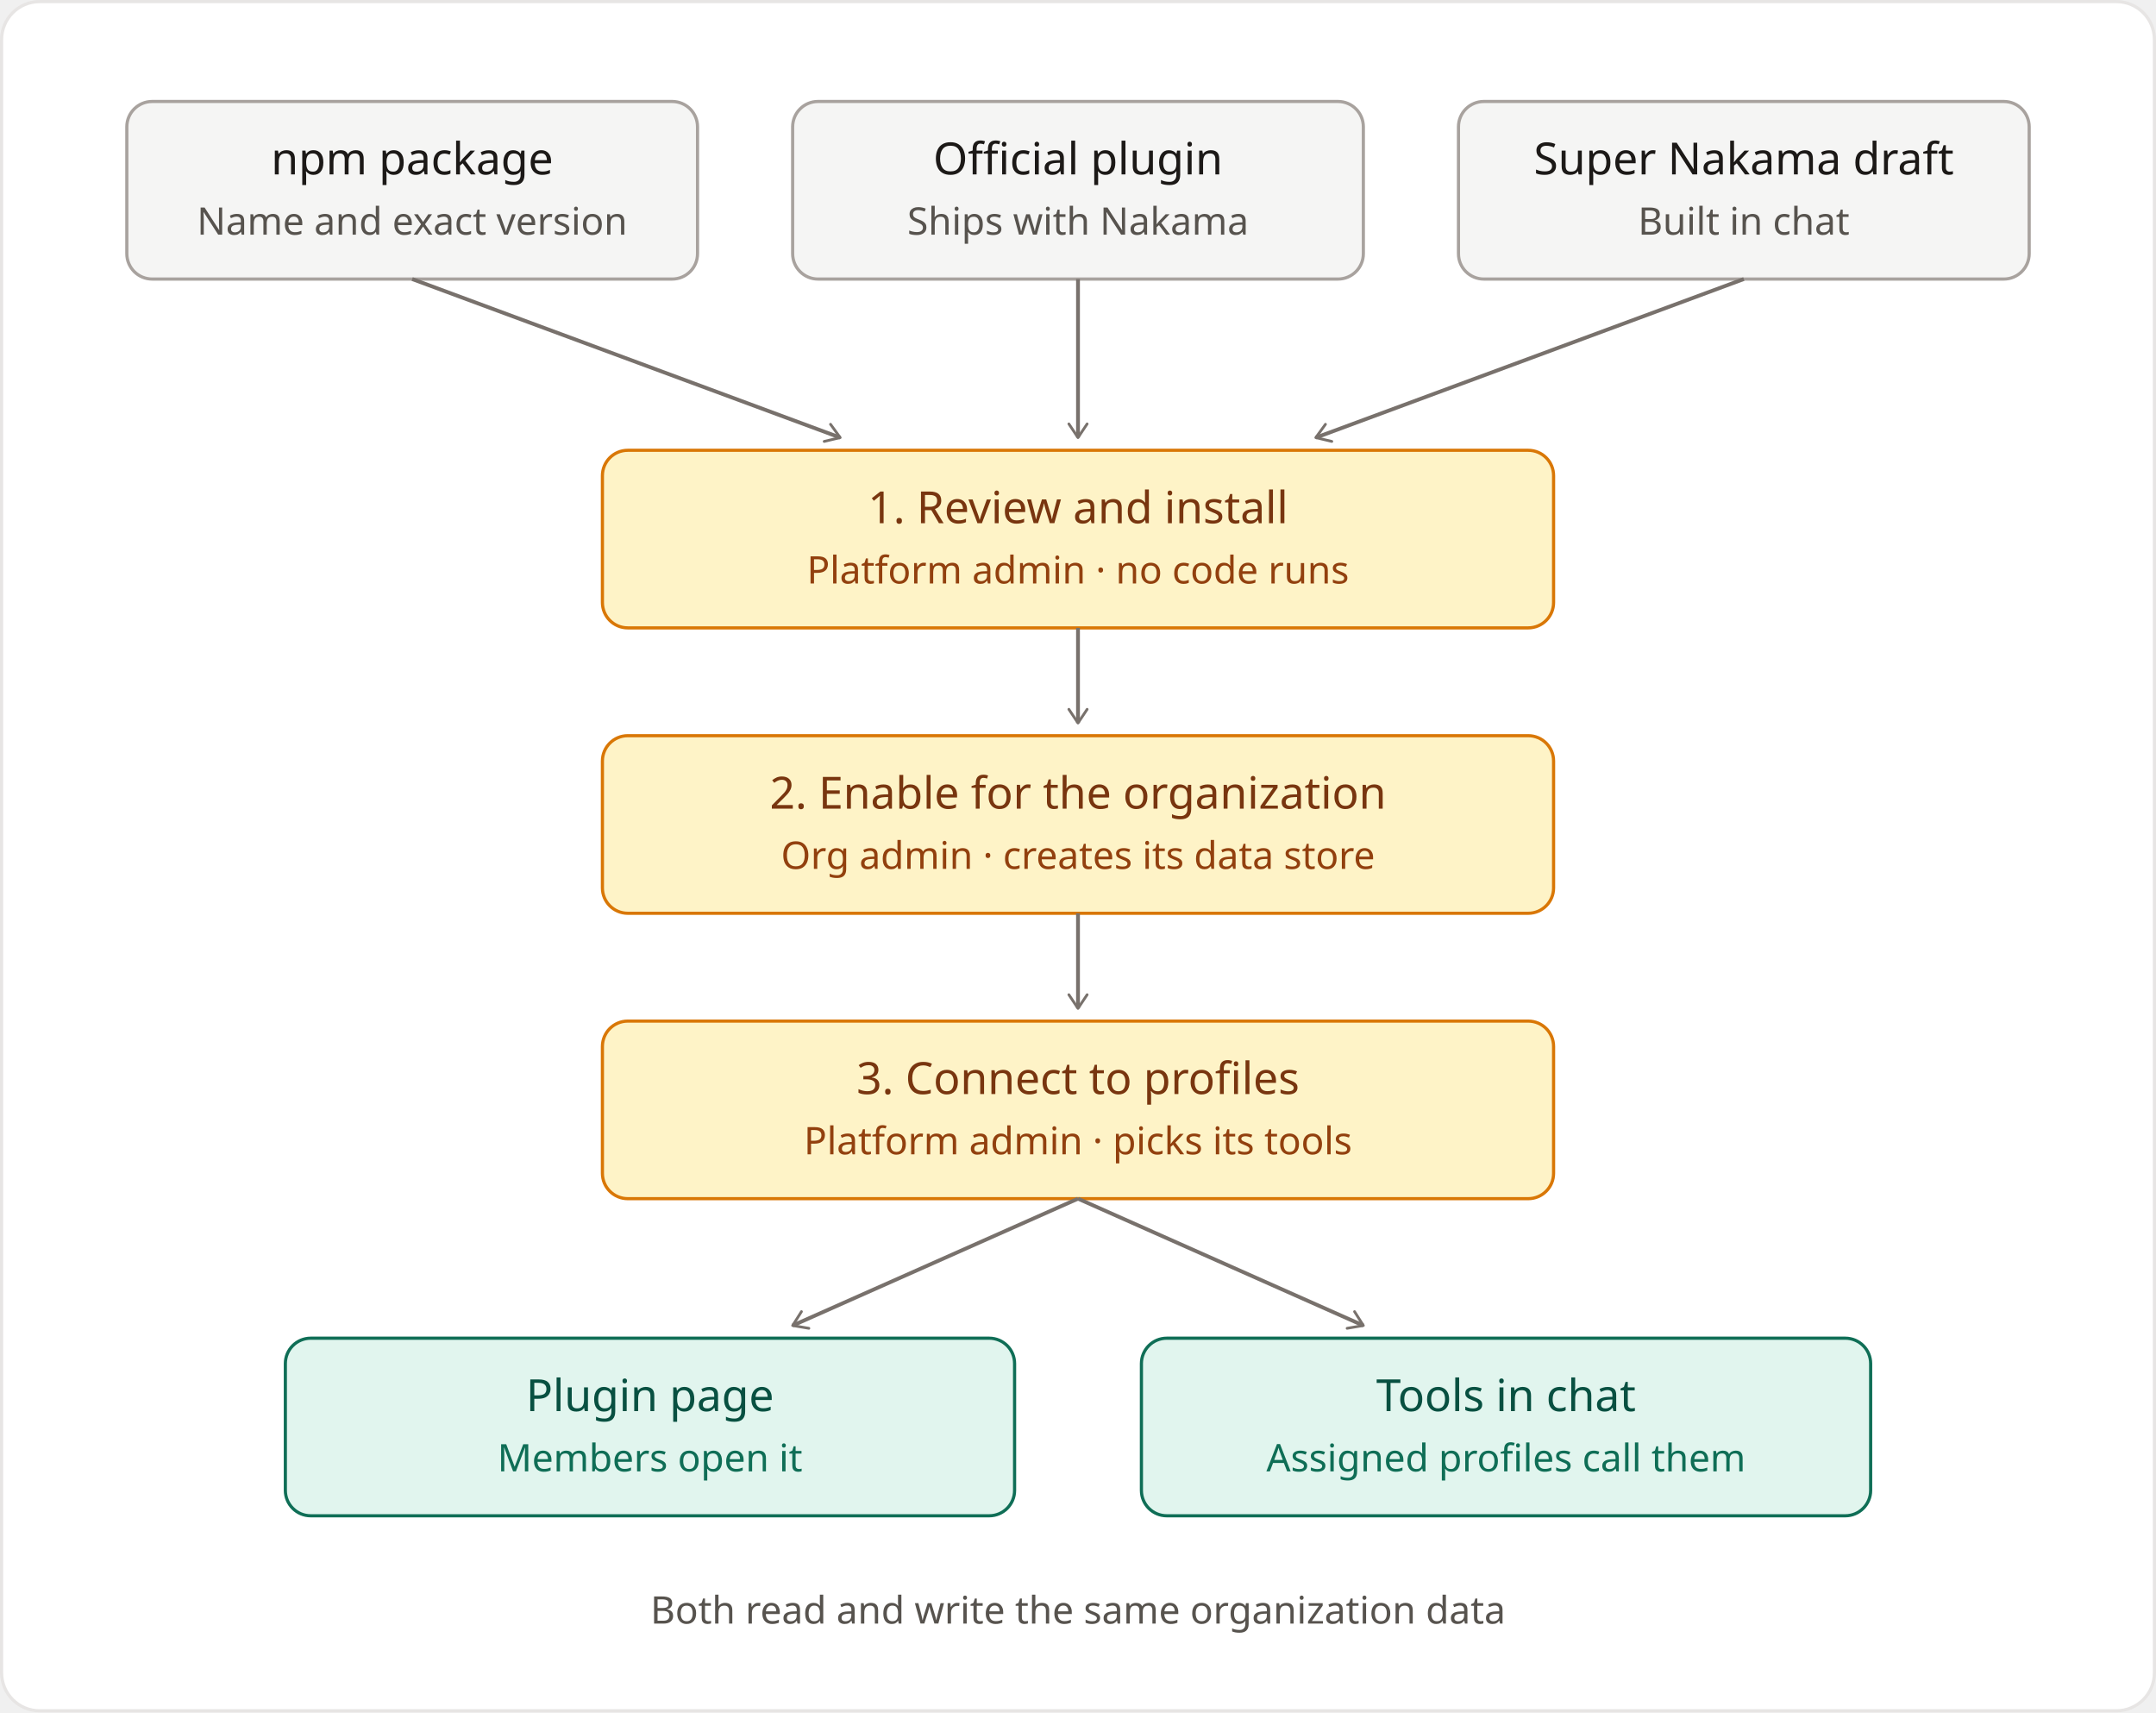
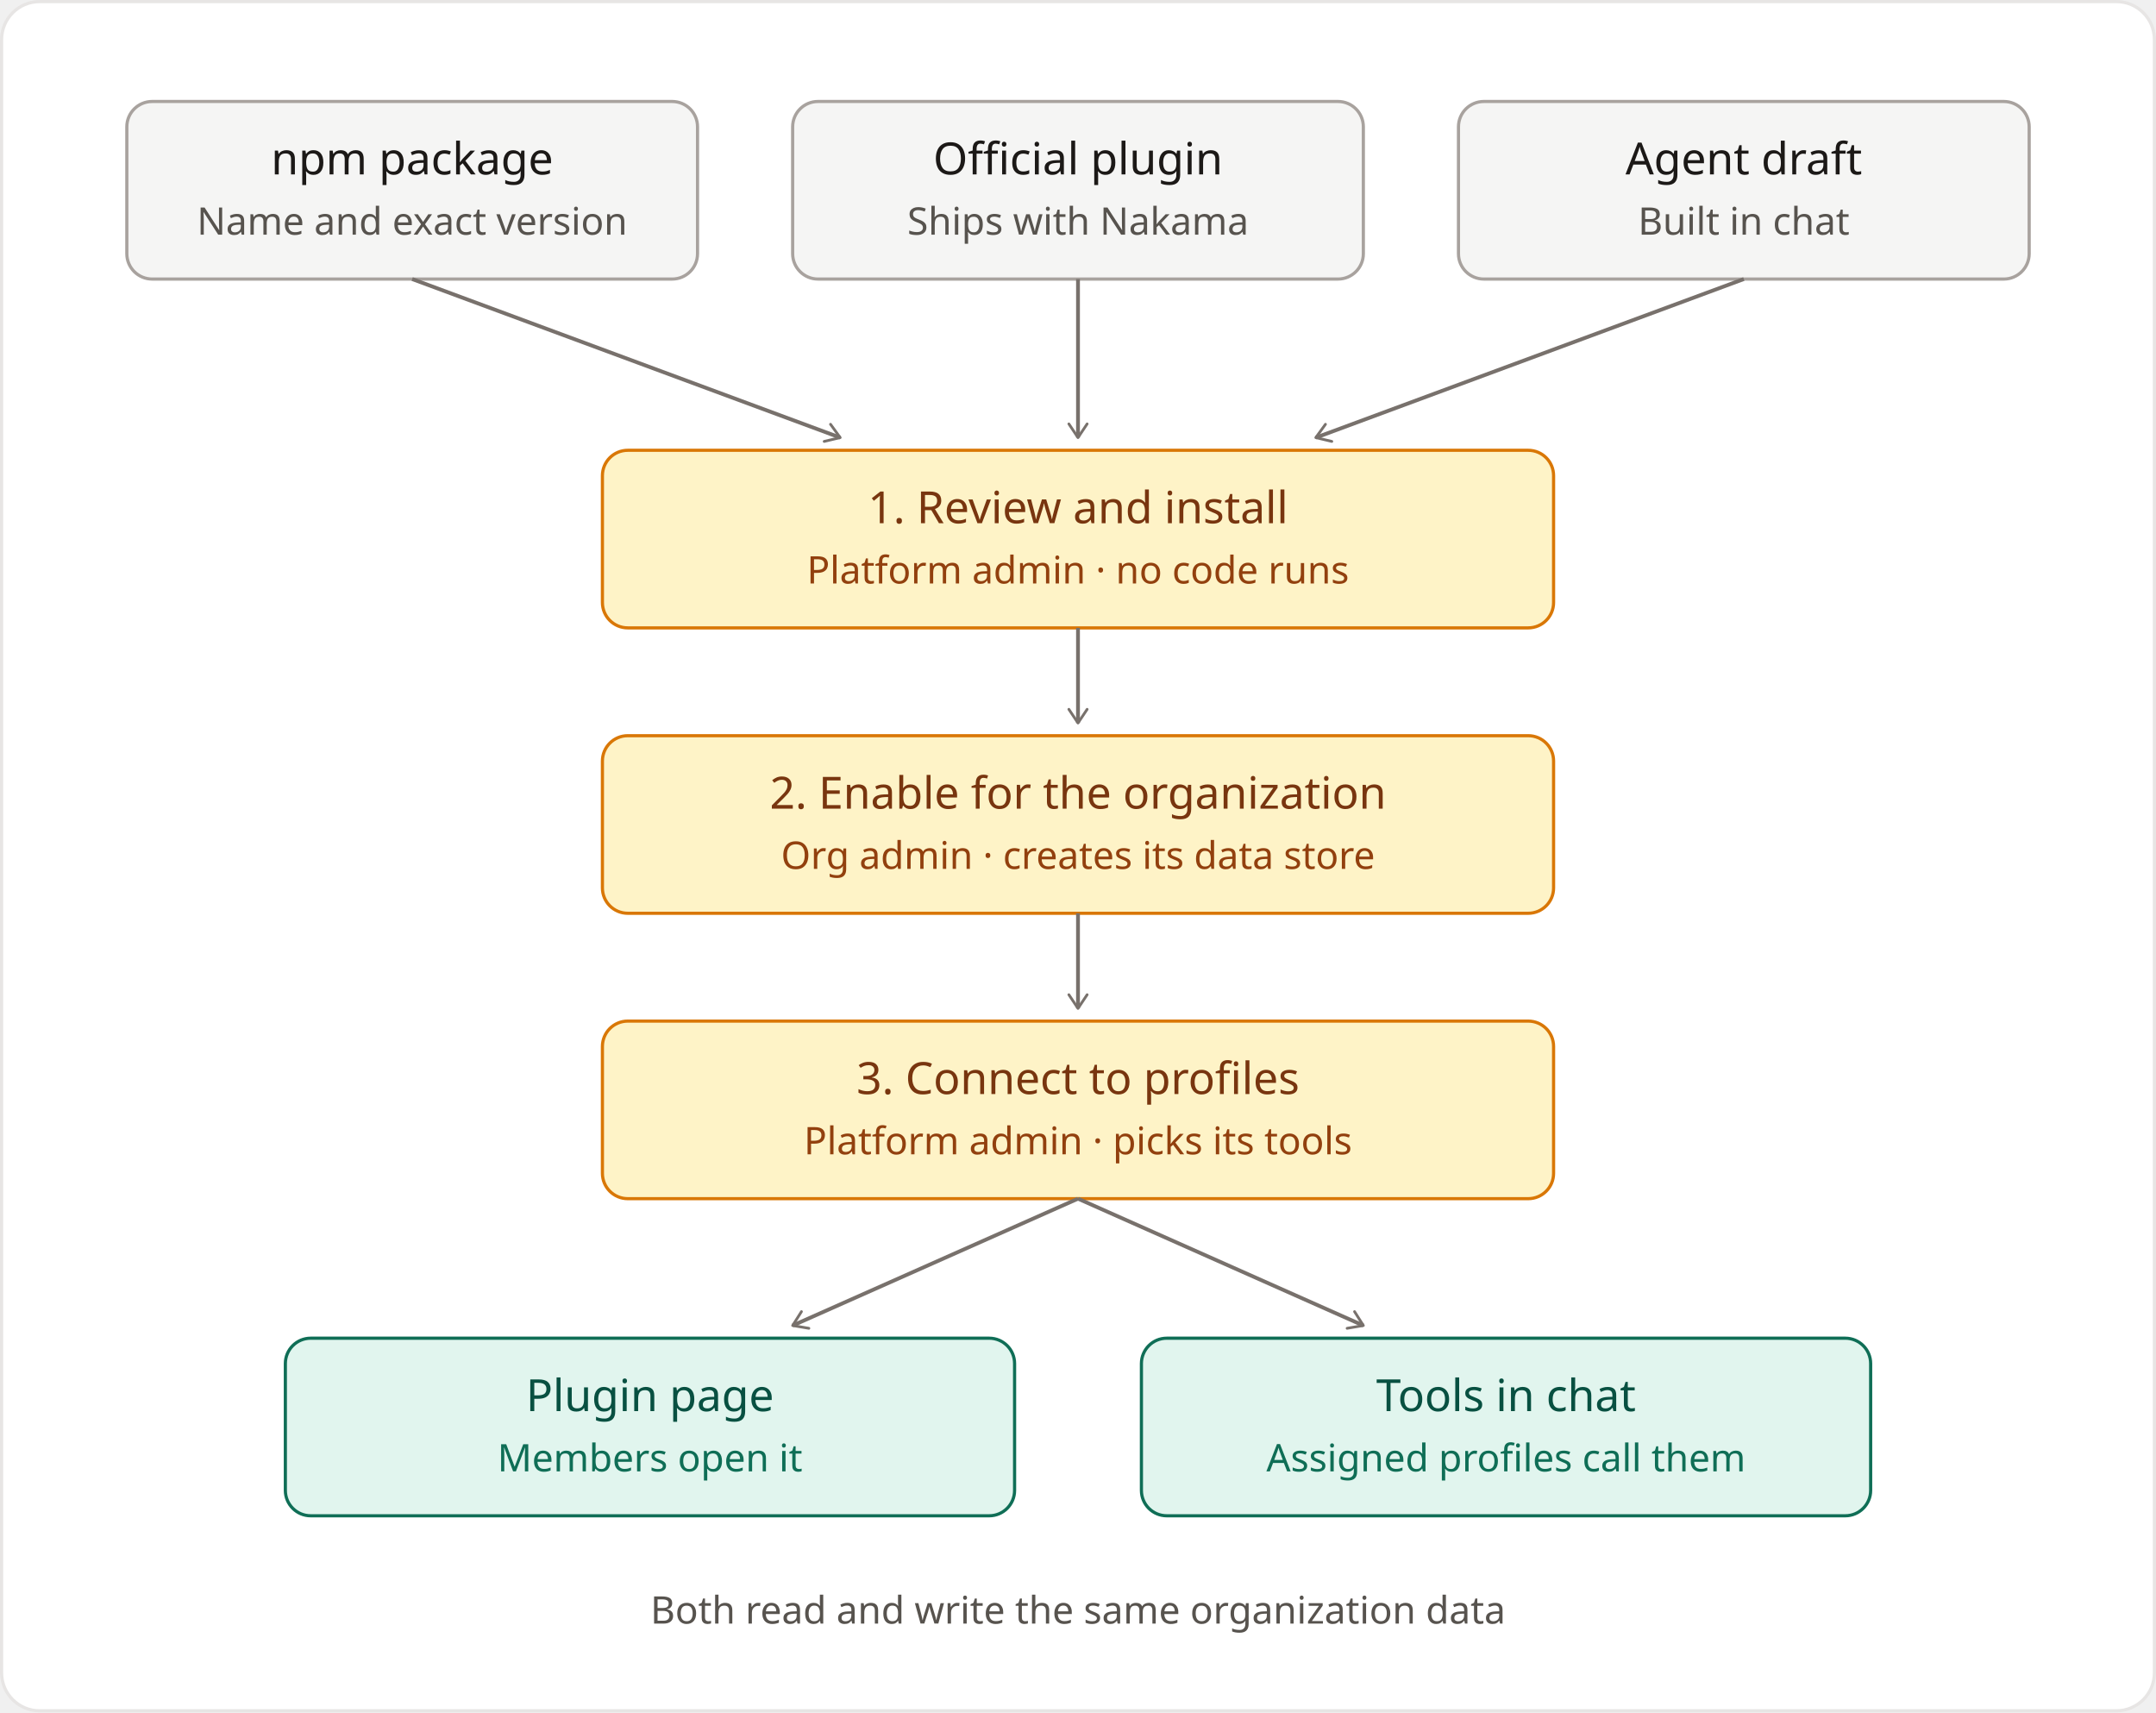
<svg xmlns="http://www.w3.org/2000/svg" aria-labelledby="title desc" height="540" role="img" viewBox="0 0 680 540" width="680">
  <style>
  .bg {
    fill: #ffffff;
    stroke: #e7e5e4;
  }
  .src {
    fill: #f5f5f4;
    stroke: #a8a29e;
  }
  .gate {
    fill: #fef3c7;
    stroke: #d97706;
  }
  .use {
    fill: #e1f5ee;
    stroke: #0f6e56;
  }
  .title {
    font:
      500 14px ui-sans-serif,
      system-ui,
      sans-serif;
    fill: #1c1917;
  }
  .sub {
    font:
      400 12px ui-sans-serif,
      system-ui,
      sans-serif;
    fill: #57534e;
  }
  .gate-t {
    fill: #78350f;
  }
  .gate-s {
    fill: #92400e;
  }
  .use-t {
    fill: #085041;
  }
  .use-s {
    fill: #0f6e56;
  }
  .arr {
    fill: none;
    stroke: #78716c;
    stroke-width: 1.2;
  }
  @media (prefers-color-scheme: dark) {
    .bg {
      fill: #111113;
      stroke: #27272a;
    }
    .src {
      fill: #1c1917;
      stroke: #57534e;
    }
    .gate {
      fill: #451a03;
      stroke: #f59e0b;
    }
    .use {
      fill: #04342c;
      stroke: #5dcaa5;
    }
    .title {
      fill: #f5f5f4;
    }
    .sub {
      fill: #a8a29e;
    }
    .gate-t {
      fill: #fef3c7;
    }
    .gate-s {
      fill: #fcd34d;
    }
    .use-t {
      fill: #e1f5ee;
    }
    .use-s {
      fill: #9fe1cb;
    }
    .arr {
      stroke: #a8a29e;
    }
  }
  </style>
  <defs>
    <marker id="a" markerHeight="6" markerWidth="6" orient="auto-start-reverse" refX="8" refY="5" viewBox="0 0 10 10">
      <path class="arr" d="M2 1L8 5L2 9" stroke-linecap="round" stroke-linejoin="round" stroke-width="1.5" />
    </marker>
  </defs>
  <rect class="bg" height="539" rx="12" width="679" x="0.5" y="0.5" />
  <rect class="src" height="56" rx="8" width="180" x="40" y="32" />
  <text class="title" text-anchor="middle" x="130" y="55">npm package</text>
  <text class="sub" text-anchor="middle" x="130" y="74">
    Name and exact version
  </text>
  <rect class="src" height="56" rx="8" width="180" x="250" y="32" />
  <text class="title" text-anchor="middle" x="340" y="55">Official plugin</text>
  <text class="sub" text-anchor="middle" x="340" y="74">Ships with Nakama</text>
  <rect class="src" height="56" rx="8" width="180" x="460" y="32" />
-   <text class="title" text-anchor="middle" x="550" y="55">
-     Super Nakama draft
-   </text>
+   <text class="title" text-anchor="middle" x="550" y="55">Agent draft</text>
  <text class="sub" text-anchor="middle" x="550" y="74">Built in chat</text>
  <path class="arr" d="M130 88 L265 138" marker-end="url(#a)" />
  <path class="arr" d="M340 88 L340 138" marker-end="url(#a)" />
  <path class="arr" d="M550 88 L415 138" marker-end="url(#a)" />
  <rect class="gate" height="56" rx="8" width="300" x="190" y="142" />
  <text class="title gate-t" text-anchor="middle" x="340" y="165">
    1. Review and install
  </text>
  <text class="sub gate-s" text-anchor="middle" x="340" y="184">
    Platform admin · no code runs
  </text>
  <path class="arr" d="M340 198 L340 228" marker-end="url(#a)" />
  <rect class="gate" height="56" rx="8" width="300" x="190" y="232" />
  <text class="title gate-t" text-anchor="middle" x="340" y="255">
    2. Enable for the organization
  </text>
  <text class="sub gate-s" text-anchor="middle" x="340" y="274">
    Org admin · creates its data store
  </text>
  <path class="arr" d="M340 288 L340 318" marker-end="url(#a)" />
  <rect class="gate" height="56" rx="8" width="300" x="190" y="322" />
  <text class="title gate-t" text-anchor="middle" x="340" y="345">
    3. Connect to profiles
  </text>
  <text class="sub gate-s" text-anchor="middle" x="340" y="364">
    Platform admin · picks its tools
  </text>
  <path class="arr" d="M340 378 L250 418" marker-end="url(#a)" />
  <path class="arr" d="M340 378 L430 418" marker-end="url(#a)" />
  <rect class="use" height="56" rx="8" width="230" x="90" y="422" />
  <text class="title use-t" text-anchor="middle" x="205" y="445">
    Plugin page
  </text>
  <text class="sub use-s" text-anchor="middle" x="205" y="464">
    Members open it
  </text>
  <rect class="use" height="56" rx="8" width="230" x="360" y="422" />
  <text class="title use-t" text-anchor="middle" x="475" y="445">
    Tools in chat
  </text>
  <text class="sub use-s" text-anchor="middle" x="475" y="464">
    Assigned profiles call them
  </text>
  <text class="sub" text-anchor="middle" x="340" y="512">
    Both read and write the same organization data
  </text>
</svg>
